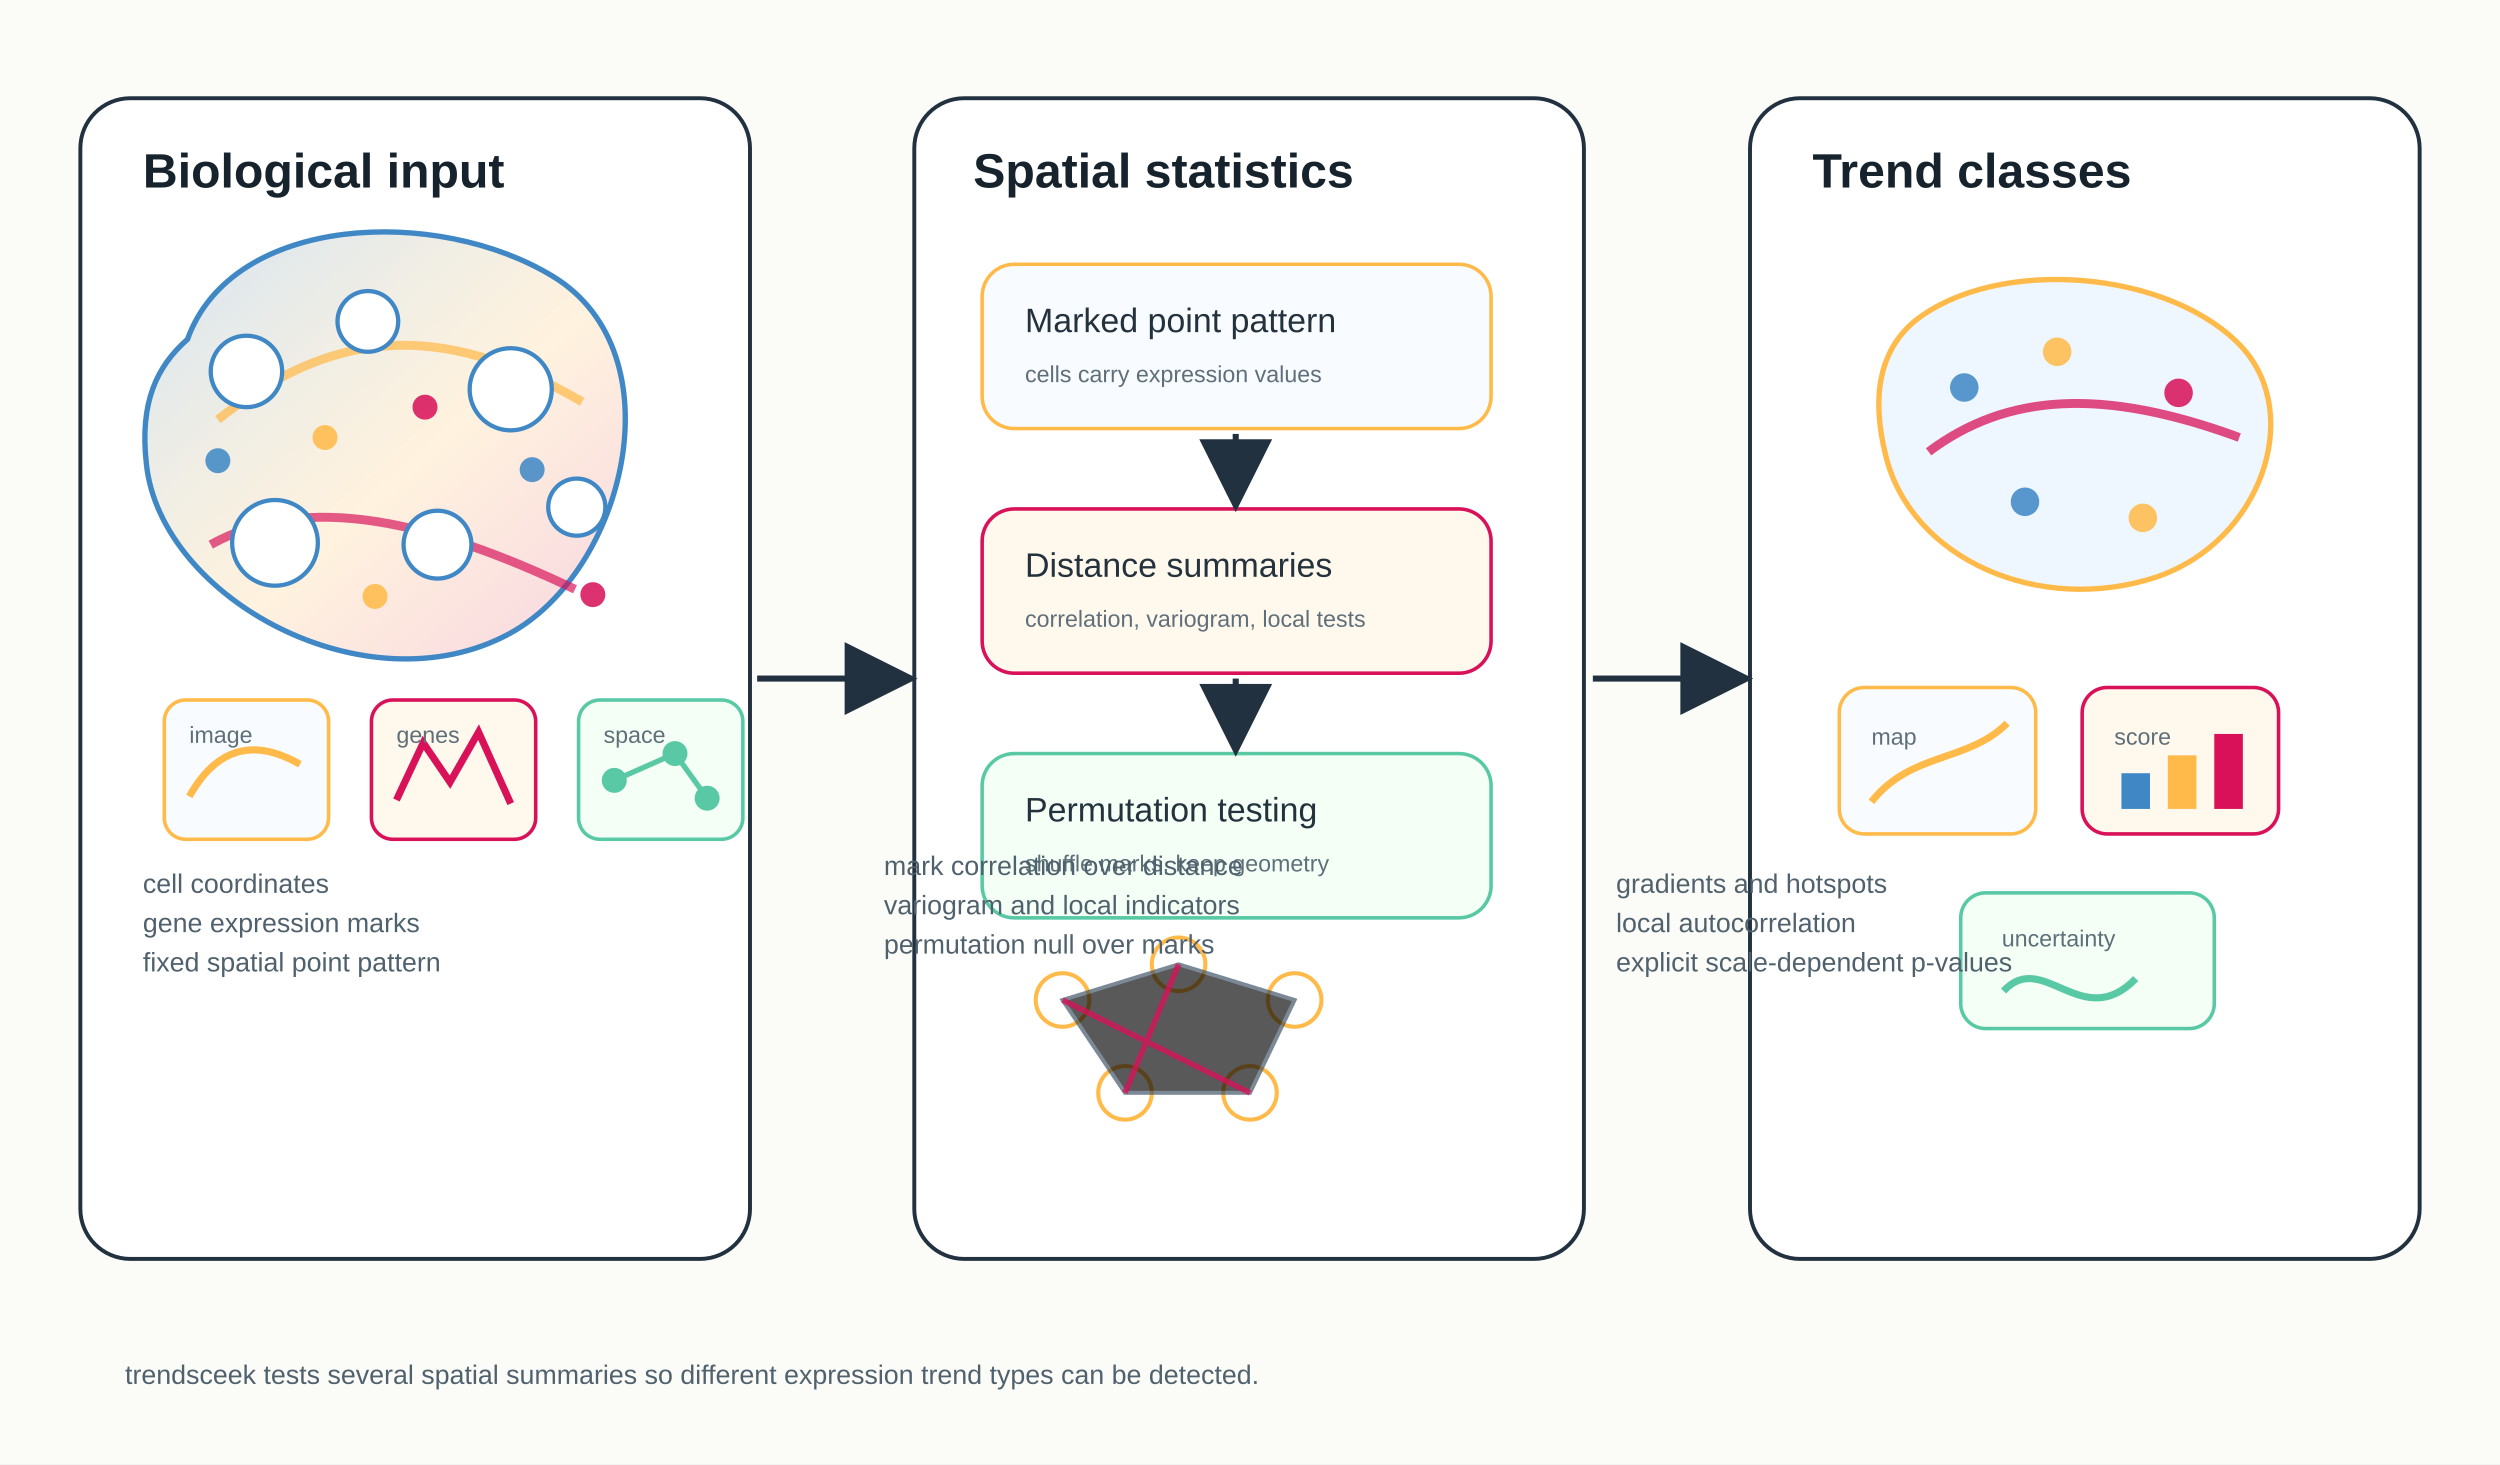
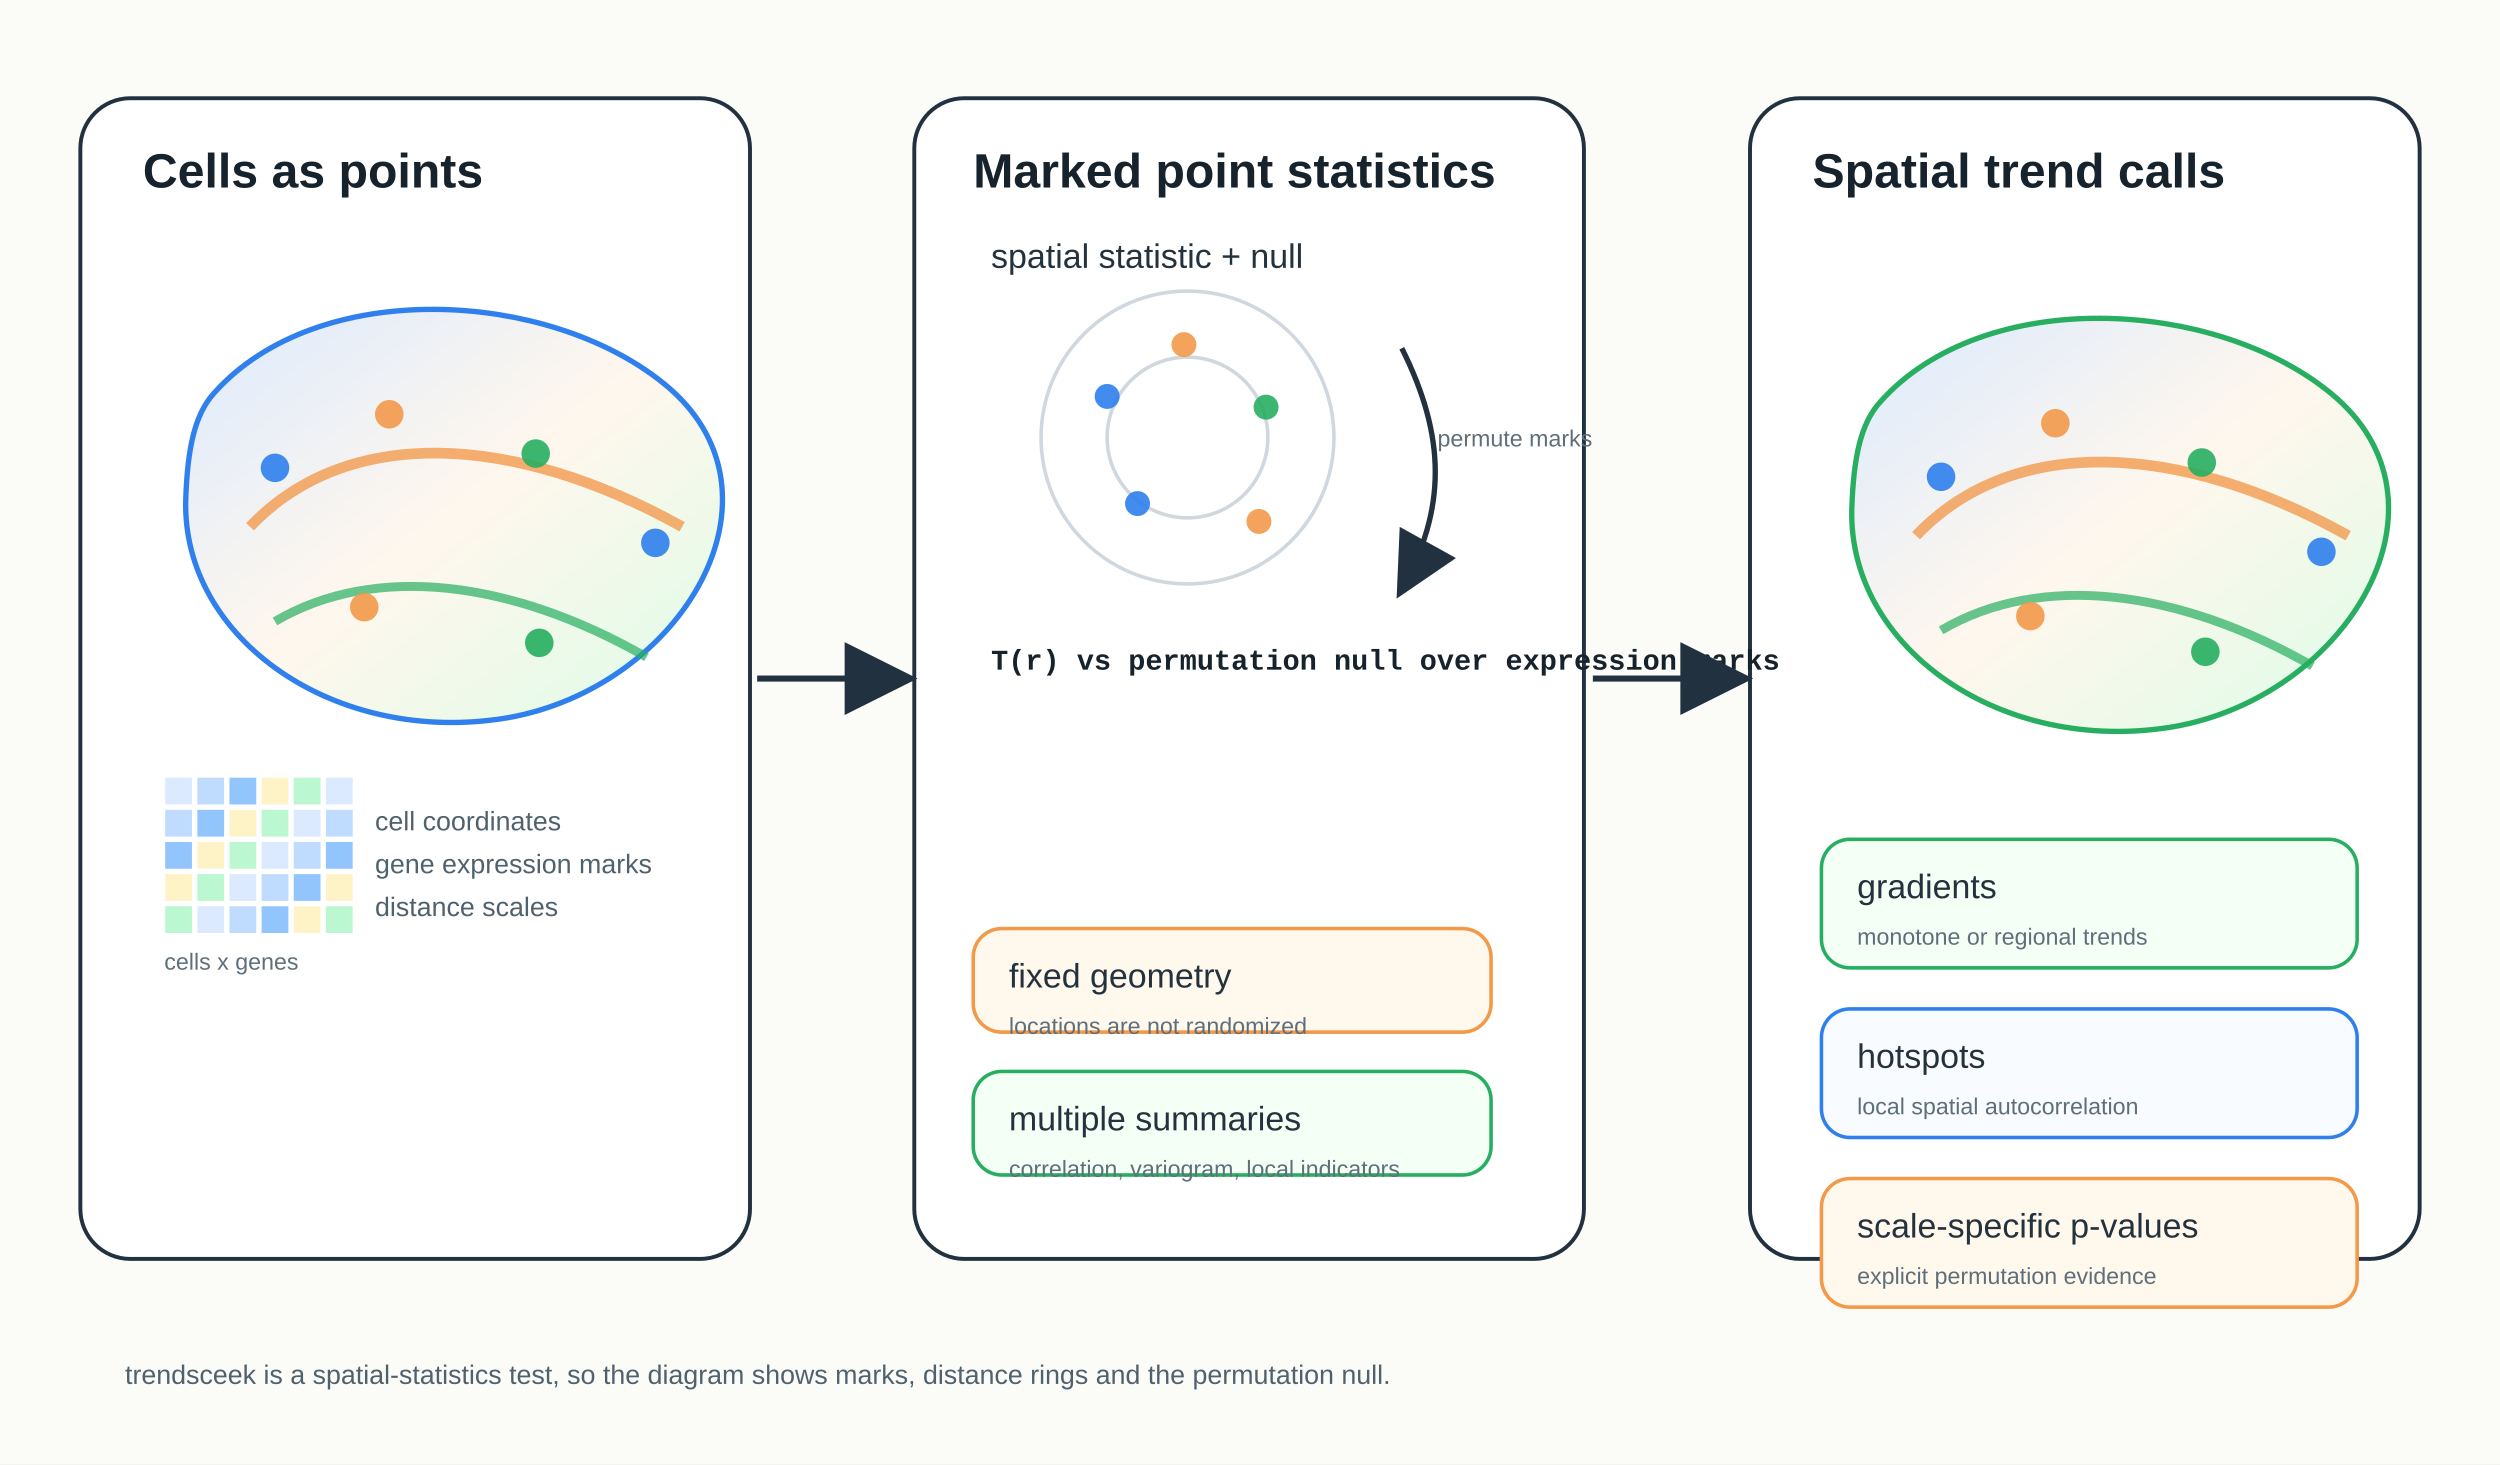
<svg xmlns="http://www.w3.org/2000/svg" width="1400" height="820" viewBox="0 0 1400 820" role="img" aria-labelledby="title desc">
  <defs>
-     <linearGradient id="tissueGrad" x1="0" x2="1" y1="0" y2="1">
-       <stop offset="0" stop-color="#3f88c5" stop-opacity="0.22" />
-       <stop offset="0.55" stop-color="#ffba49" stop-opacity="0.18" />
-       <stop offset="1" stop-color="#d81159" stop-opacity="0.18" />
-     </linearGradient>
-     <linearGradient id="latentGrad" x1="0" x2="1">
-       <stop offset="0" stop-color="#ffba49" stop-opacity="0.92" />
-       <stop offset="1" stop-color="#d81159" stop-opacity="0.92" />
+     <linearGradient id="tissue" x1="0" x2="1" y1="0" y2="1">
+       <stop offset="0" stop-color="#dbeafe" />
+       <stop offset=".5" stop-color="#fff7ed" />
+       <stop offset="1" stop-color="#dcfce7" />
    </linearGradient>
    <marker id="arrow" markerWidth="12" markerHeight="12" refX="10" refY="6" orient="auto">
      <path d="M0,0 L12,6 L0,12 z" fill="#22313f" />
    </marker>
    <style>
-       .bg{fill:#fbfbf7}.panel{fill:#ffffff;stroke:#22313f;stroke-width:2.2}.h{font:700 27px Arial,sans-serif;fill:#17232c}.t{font:19px Arial,sans-serif;fill:#24323d}.s{font:15px Arial,sans-serif;fill:#50616e}.xs{font:13px Arial,sans-serif;fill:#5f6f7a}.arrow{stroke:#22313f;stroke-width:3.4;fill:none;marker-end:url(#arrow)}.cell{fill:#ffffff;stroke:#3f88c5;stroke-width:2.4}.spot{fill:#3f88c5;opacity:.86}.spot2{fill:#ffba49;opacity:.86}.spot3{fill:#d81159;opacity:.86}.node{fill:#ffffff;stroke:#ffba49;stroke-width:2.3}.edge{stroke:#34495e;stroke-width:2.2;opacity:.65}.edge2{stroke:#d81159;stroke-width:3.2;opacity:.78}.chip{fill:#f8fbff;stroke:#ffba49;stroke-width:2}.chip2{fill:#fff8ed;stroke:#d81159;stroke-width:2}.chip3{fill:#f4fff6;stroke:#59c9a5;stroke-width:2}.latent{fill:url(#latentGrad);opacity:.86}.dash{stroke-dasharray:8 7}.thick{stroke-width:5}
+       .bg{fill:#fbfbf7}.panel{fill:#fff;stroke:#22313f;stroke-width:2.2}.h{font:700 27px Arial,sans-serif;fill:#17232c}.t{font:19px Arial,sans-serif;fill:#24323d}.s{font:15px Arial,sans-serif;fill:#50616e}.xs{font:13px Arial,sans-serif;fill:#5f6f7a}.formula{font:700 16px "Courier New",monospace;fill:#17232c}.arrow{stroke:#22313f;stroke-width:3.4;fill:none;marker-end:url(#arrow)}.arrow2{stroke:#22313f;stroke-width:3;fill:none;marker-end:url(#arrow)}.chip{fill:#f8fbff;stroke:#2f80ed;stroke-width:2}.chip2{fill:#fff8ed;stroke:#f2994a;stroke-width:2}.chip3{fill:#f4fff6;stroke:#27ae60;stroke-width:2}.spot{opacity:.9}.a{fill:#2f80ed}.b{fill:#f2994a}.c{fill:#27ae60}.node{fill:#fff;stroke-width:2.4}.blue{stroke:#2f80ed}.orange{stroke:#f2994a}.green{stroke:#27ae60}.soft{stroke:#7b61ff;stroke-width:2.2;opacity:.58;fill:none}.edge{stroke:#34495e;stroke-width:2.1;opacity:.62;fill:none}.strong{stroke:#f2994a;stroke-width:4;opacity:.85}
    </style>
  </defs>
  <rect class="bg" width="1400" height="820" />
  <rect class="panel" x="45" y="55" width="375" height="650" rx="28" />
  <rect class="panel" x="512" y="55" width="375" height="650" rx="28" />
  <rect class="panel" x="980" y="55" width="375" height="650" rx="28" />
-   <text class="h" x="80" y="105">Biological input</text>
-   <text class="h" x="545" y="105">Spatial statistics</text>
-   <text class="h" x="1015" y="105">Trend classes</text>
-   <path d="M105 190 C130 120 245 115 310 155 C380 198 350 320 285 355 C205 398 90 335 82 260 C78 225 88 205 105 190 Z" fill="url(#tissueGrad)" stroke="#3f88c5" stroke-width="3" />
-   <path d="M122 235 C185 185 245 178 326 225" stroke="#ffba49" stroke-width="5" fill="none" opacity=".72" />
-   <path d="M118 305 C172 275 242 292 322 330" stroke="#d81159" stroke-width="5" fill="none" opacity=".68" />
-   <circle class="cell" cx="138" cy="208" r="20" />
-   <circle class="cell" cx="206" cy="180" r="17" />
-   <circle class="cell" cx="286" cy="218" r="23" />
-   <circle class="cell" cx="154" cy="304" r="24" />
-   <circle class="cell" cx="245" cy="305" r="19" />
-   <circle class="cell" cx="323" cy="284" r="16" />
-   <circle class="spot" cx="122" cy="258" r="7" />
-   <circle class="spot2" cx="182" cy="245" r="7" />
-   <circle class="spot3" cx="238" cy="228" r="7" />
-   <circle class="spot" cx="298" cy="263" r="7" />
-   <circle class="spot2" cx="210" cy="334" r="7" />
-   <circle class="spot3" cx="332" cy="333" r="7" />
-   <g transform="translate(92 392)">
-     <rect class="chip" x="0" y="0" width="92" height="78" rx="12" />
-     <path d="M14 54 C32 22 55 24 76 36" stroke="#ffba49" stroke-width="4" fill="none" />
-     <text class="xs" x="14" y="24">image</text>
-     <rect class="chip2" x="116" y="0" width="92" height="78" rx="12" />
-     <path d="M130 56 L145 24 L160 46 L176 18 L194 58" stroke="#d81159" stroke-width="4" fill="none" />
-     <text class="xs" x="130" y="24">genes</text>
-     <rect class="chip3" x="232" y="0" width="92" height="78" rx="12" />
-     <circle cx="252" cy="45" r="7" fill="#59c9a5" />
-     <circle cx="286" cy="30" r="7" fill="#59c9a5" />
-     <circle cx="304" cy="55" r="7" fill="#59c9a5" />
-     <path d="M252 45 L286 30 L304 55" stroke="#59c9a5" stroke-width="3" fill="none" />
-     <text class="xs" x="246" y="24">space</text>
+   <text class="h" x="80" y="105">Cells as points</text>
+   <text class="h" x="545" y="105">Marked point statistics</text>
+   <text class="h" x="1015" y="105">Spatial trend calls</text>
+   <g transform="translate(82 150)">
+     <path d="M38 70 C96 5 225 12 290 65 C365 126 300 235 202 252 C106 268 20 208 22 130 C23 101 27 82 38 70 Z" fill="url(#tissue)" stroke="#2f80ed" stroke-width="3" />
+     <path d="M58 145 C112 88 205 92 300 145" stroke="#f2994a" stroke-width="6" fill="none" opacity=".78" />
+     <path d="M72 198 C128 165 205 175 280 218" stroke="#27ae60" stroke-width="5" fill="none" opacity=".7" />
+     <circle class="spot a" cx="72" cy="112" r="8" />
+     <circle class="spot b" cx="136" cy="82" r="8" />
+     <circle class="spot c" cx="218" cy="104" r="8" />
+     <circle class="spot a" cx="285" cy="154" r="8" />
+     <circle class="spot b" cx="122" cy="190" r="8" />
+     <circle class="spot c" cx="220" cy="210" r="8" />
  </g>
-   <text class="s" x="80" y="500">cell coordinates</text>
-   <text class="s" x="80" y="522">gene expression marks</text>
-   <text class="s" x="80" y="544">fixed spatial point pattern</text>
-   <path class="arrow" d="M424 380 C460 380 475 380 507 380" />
-   <g transform="translate(550 148)">
-     <rect class="chip" x="0" y="0" width="285" height="92" rx="18" />
-     <text class="t" x="24" y="38">Marked point pattern</text>
-     <text class="xs" x="24" y="66">cells carry expression values</text>
-     <rect class="chip2" x="0" y="137" width="285" height="92" rx="18" />
-     <text class="t" x="24" y="175">Distance summaries</text>
-     <text class="xs" x="24" y="203">correlation, variogram, local tests</text>
-     <rect class="chip3" x="0" y="274" width="285" height="92" rx="18" />
-     <text class="t" x="24" y="312">Permutation testing</text>
-     <text class="xs" x="24" y="340">shuffle marks, keep geometry</text>
-     <path class="arrow" d="M142 95 L142 132" />
-     <path class="arrow" d="M142 232 L142 269" />
+   <g>
+     <rect x="92" y="435" width="16" height="16" fill="#dbeafe" stroke="#fff" />
+     <rect x="110" y="435" width="16" height="16" fill="#bfdbfe" stroke="#fff" />
+     <rect x="128" y="435" width="16" height="16" fill="#93c5fd" stroke="#fff" />
+     <rect x="146" y="435" width="16" height="16" fill="#fef3c7" stroke="#fff" />
+     <rect x="164" y="435" width="16" height="16" fill="#bbf7d0" stroke="#fff" />
+     <rect x="182" y="435" width="16" height="16" fill="#dbeafe" stroke="#fff" />
+     <rect x="92" y="453" width="16" height="16" fill="#bfdbfe" stroke="#fff" />
+     <rect x="110" y="453" width="16" height="16" fill="#93c5fd" stroke="#fff" />
+     <rect x="128" y="453" width="16" height="16" fill="#fef3c7" stroke="#fff" />
+     <rect x="146" y="453" width="16" height="16" fill="#bbf7d0" stroke="#fff" />
+     <rect x="164" y="453" width="16" height="16" fill="#dbeafe" stroke="#fff" />
+     <rect x="182" y="453" width="16" height="16" fill="#bfdbfe" stroke="#fff" />
+     <rect x="92" y="471" width="16" height="16" fill="#93c5fd" stroke="#fff" />
+     <rect x="110" y="471" width="16" height="16" fill="#fef3c7" stroke="#fff" />
+     <rect x="128" y="471" width="16" height="16" fill="#bbf7d0" stroke="#fff" />
+     <rect x="146" y="471" width="16" height="16" fill="#dbeafe" stroke="#fff" />
+     <rect x="164" y="471" width="16" height="16" fill="#bfdbfe" stroke="#fff" />
+     <rect x="182" y="471" width="16" height="16" fill="#93c5fd" stroke="#fff" />
+     <rect x="92" y="489" width="16" height="16" fill="#fef3c7" stroke="#fff" />
+     <rect x="110" y="489" width="16" height="16" fill="#bbf7d0" stroke="#fff" />
+     <rect x="128" y="489" width="16" height="16" fill="#dbeafe" stroke="#fff" />
+     <rect x="146" y="489" width="16" height="16" fill="#bfdbfe" stroke="#fff" />
+     <rect x="164" y="489" width="16" height="16" fill="#93c5fd" stroke="#fff" />
+     <rect x="182" y="489" width="16" height="16" fill="#fef3c7" stroke="#fff" />
+     <rect x="92" y="507" width="16" height="16" fill="#bbf7d0" stroke="#fff" />
+     <rect x="110" y="507" width="16" height="16" fill="#dbeafe" stroke="#fff" />
+     <rect x="128" y="507" width="16" height="16" fill="#bfdbfe" stroke="#fff" />
+     <rect x="146" y="507" width="16" height="16" fill="#93c5fd" stroke="#fff" />
+     <rect x="164" y="507" width="16" height="16" fill="#fef3c7" stroke="#fff" />
+     <rect x="182" y="507" width="16" height="16" fill="#bbf7d0" stroke="#fff" />
+     <text class="xs" x="92" y="543">cells x genes</text>
  </g>
-   <g transform="translate(595 560)">
-     <circle class="node" cx="0" cy="0" r="15" />
-     <circle class="node" cx="65" cy="-20" r="15" />
-     <circle class="node" cx="130" cy="0" r="15" />
-     <circle class="node" cx="35" cy="52" r="15" />
-     <circle class="node" cx="105" cy="52" r="15" />
-     <path class="edge" d="M0 0 L65 -20 L130 0 L105 52 L35 52 Z" />
-     <path class="edge2" d="M0 0 L105 52 M65 -20 L35 52" />
+   <text class="s" x="210" y="465">cell coordinates</text>
+   <text class="s" x="210" y="489">gene expression marks</text>
+   <text class="s" x="210" y="513">distance scales</text>
+   <path class="arrow" d="M424 380 C462 380 475 380 507 380" />
+   <g transform="translate(555 150)">
+     <text class="t" x="0" y="0">spatial statistic + null</text>
+     <circle cx="110" cy="95" r="82" fill="none" stroke="#d0d7de" stroke-width="2" />
+     <circle cx="110" cy="95" r="45" fill="none" stroke="#d0d7de" stroke-width="2" />
+     <circle class="spot a" cx="65" cy="72" r="7" />
+     <circle class="spot b" cx="108" cy="43" r="7" />
+     <circle class="spot c" cx="154" cy="78" r="7" />
+     <circle class="spot a" cx="82" cy="132" r="7" />
+     <circle class="spot b" cx="150" cy="142" r="7" />
+     <path d="M230 45 C255 95 255 135 230 180" stroke="#22313f" stroke-width="3" fill="none" marker-end="url(#arrow)" />
+     <text class="xs" x="250" y="100">permute marks</text>
+     <text class="formula" x="0" y="225">T(r) vs permutation null over expression marks</text>
  </g>
-   <text class="s" x="495" y="490">mark correlation over distance</text>
-   <text class="s" x="495" y="512">variogram and local indicators</text>
-   <text class="s" x="495" y="534">permutation null over marks</text>
+   <rect class="chip2" x="545" y="520" width="290" height="58" rx="16" />
+   <text class="t" x="565" y="553">fixed geometry</text>
+   <text class="xs" x="565" y="579">locations are not randomized</text>
+   <rect class="chip3" x="545" y="600" width="290" height="58" rx="16" />
+   <text class="t" x="565" y="633">multiple summaries</text>
+   <text class="xs" x="565" y="659">correlation, variogram, local indicators</text>
  <path class="arrow" d="M892 380 C930 380 945 380 975 380" />
-   <g transform="translate(1030 135)">
-     <path d="M42 45 C88 8 186 16 226 60 C260 98 236 168 178 188 C112 210 40 178 26 120 C18 88 22 62 42 45 Z" fill="#eef7ff" stroke="#ffba49" stroke-width="3" />
-     <path d="M50 118 C94 85 148 82 224 110" stroke="#d81159" stroke-width="5" fill="none" opacity=".75" />
-     <circle class="spot" cx="70" cy="82" r="8" />
-     <circle class="spot2" cx="122" cy="62" r="8" />
-     <circle class="spot3" cx="190" cy="85" r="8" />
-     <circle class="spot" cx="104" cy="146" r="8" />
-     <circle class="spot2" cx="170" cy="155" r="8" />
-     <rect class="chip" x="0" y="250" width="110" height="82" rx="14" />
-     <text class="xs" x="18" y="282">map</text>
-     <path d="M18 314 C40 286 72 292 94 270" stroke="#ffba49" stroke-width="4" fill="none" />
-     <rect class="chip2" x="136" y="250" width="110" height="82" rx="14" />
-     <text class="xs" x="154" y="282">score</text>
-     <rect x="158" y="298" width="16" height="20" fill="#3f88c5" />
-     <rect x="184" y="288" width="16" height="30" fill="#ffba49" />
-     <rect x="210" y="276" width="16" height="42" fill="#d81159" />
-     <rect class="chip3" x="68" y="365" width="142" height="76" rx="14" />
-     <text class="xs" x="91" y="395">uncertainty</text>
-     <path d="M92 420 C114 396 136 444 166 413" stroke="#59c9a5" stroke-width="4" fill="none" />
+   <g transform="translate(1015 155)">
+     <g transform="translate(0 0)">
+       <path d="M38 70 C96 5 225 12 290 65 C365 126 300 235 202 252 C106 268 20 208 22 130 C23 101 27 82 38 70 Z" fill="url(#tissue)" stroke="#27ae60" stroke-width="3" />
+       <path d="M58 145 C112 88 205 92 300 145" stroke="#f2994a" stroke-width="6" fill="none" opacity=".78" />
+       <path d="M72 198 C128 165 205 175 280 218" stroke="#27ae60" stroke-width="5" fill="none" opacity=".7" />
+       <circle class="spot a" cx="72" cy="112" r="8" />
+       <circle class="spot b" cx="136" cy="82" r="8" />
+       <circle class="spot c" cx="218" cy="104" r="8" />
+       <circle class="spot a" cx="285" cy="154" r="8" />
+       <circle class="spot b" cx="122" cy="190" r="8" />
+       <circle class="spot c" cx="220" cy="210" r="8" />
+     </g>
+     <rect class="chip3" x="5" y="315" width="300" height="72" rx="16" />
+     <text class="t" x="25" y="348">gradients</text>
+     <text class="xs" x="25" y="374">monotone or regional trends</text>
+     <rect class="chip" x="5" y="410" width="300" height="72" rx="16" />
+     <text class="t" x="25" y="443">hotspots</text>
+     <text class="xs" x="25" y="469">local spatial autocorrelation</text>
+     <rect class="chip2" x="5" y="505" width="300" height="72" rx="16" />
+     <text class="t" x="25" y="538">scale-specific p-values</text>
+     <text class="xs" x="25" y="564">explicit permutation evidence</text>
  </g>
-   <text class="s" x="905" y="500">gradients and hotspots</text>
-   <text class="s" x="905" y="522">local autocorrelation</text>
-   <text class="s" x="905" y="544">explicit scale-dependent p-values</text>
-   <text class="s" x="70" y="775">trendsceek tests several spatial summaries so different expression trend types can be detected.</text>
+   <text class="s" x="70" y="775">trendsceek is a spatial-statistics test, so the diagram shows marks, distance rings and the permutation null.</text>
</svg>
